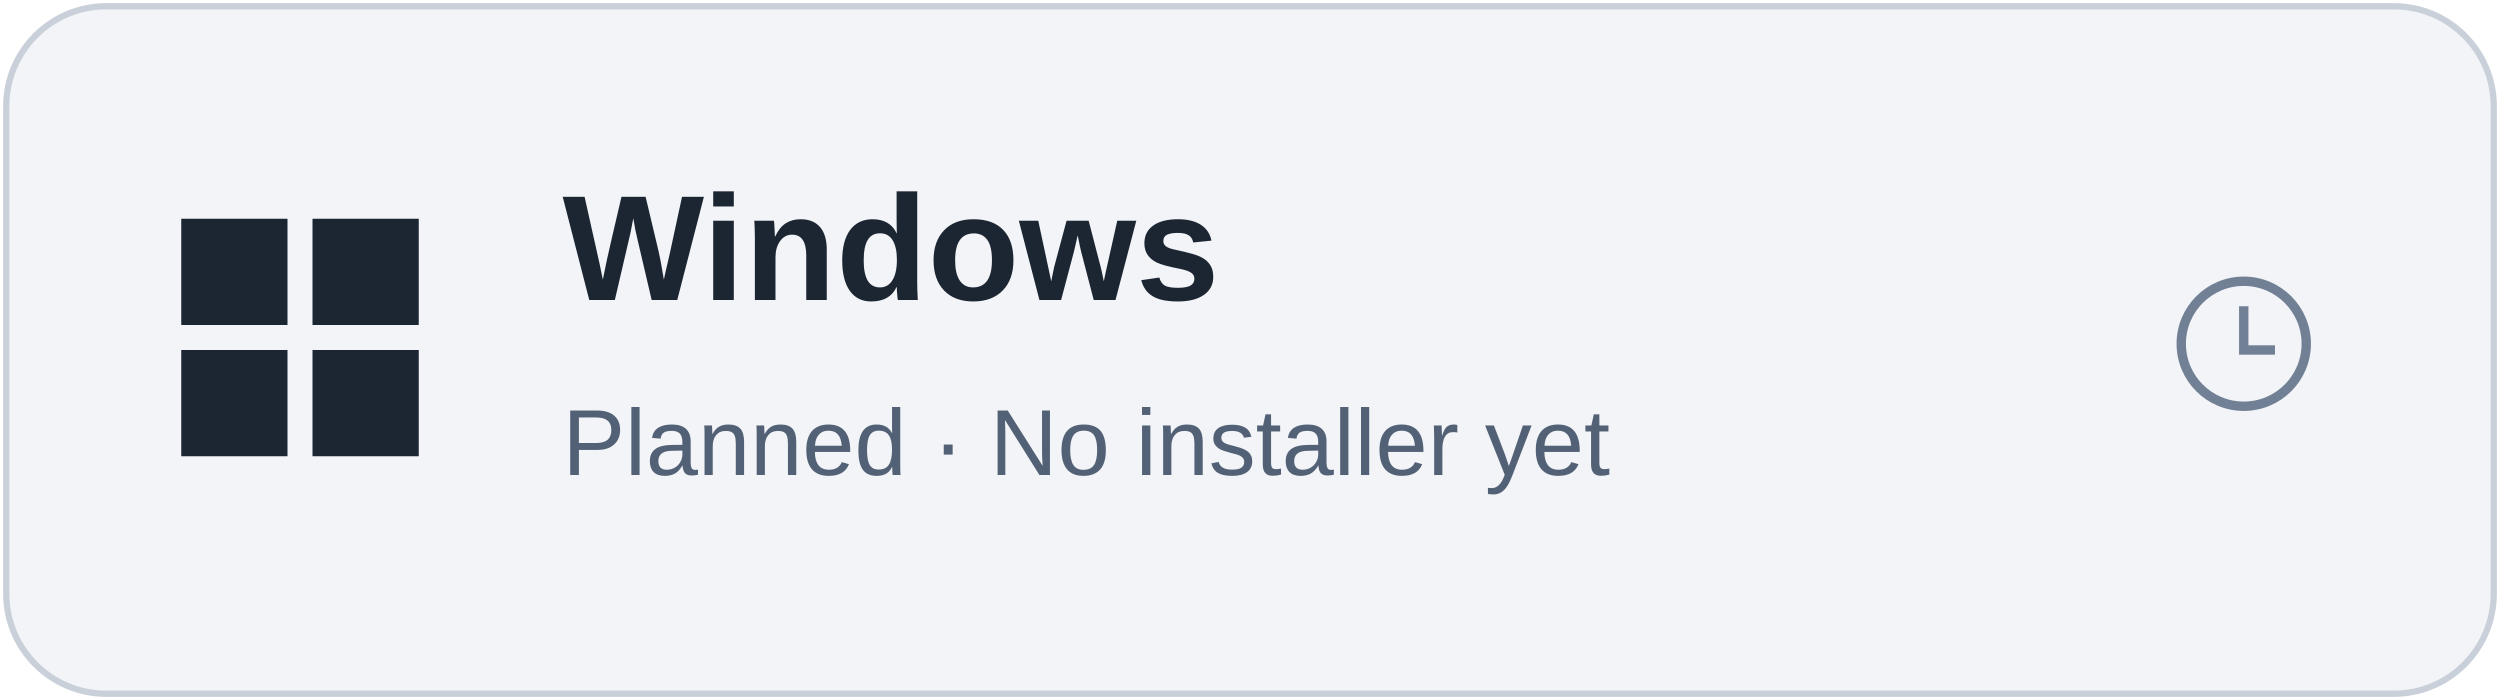
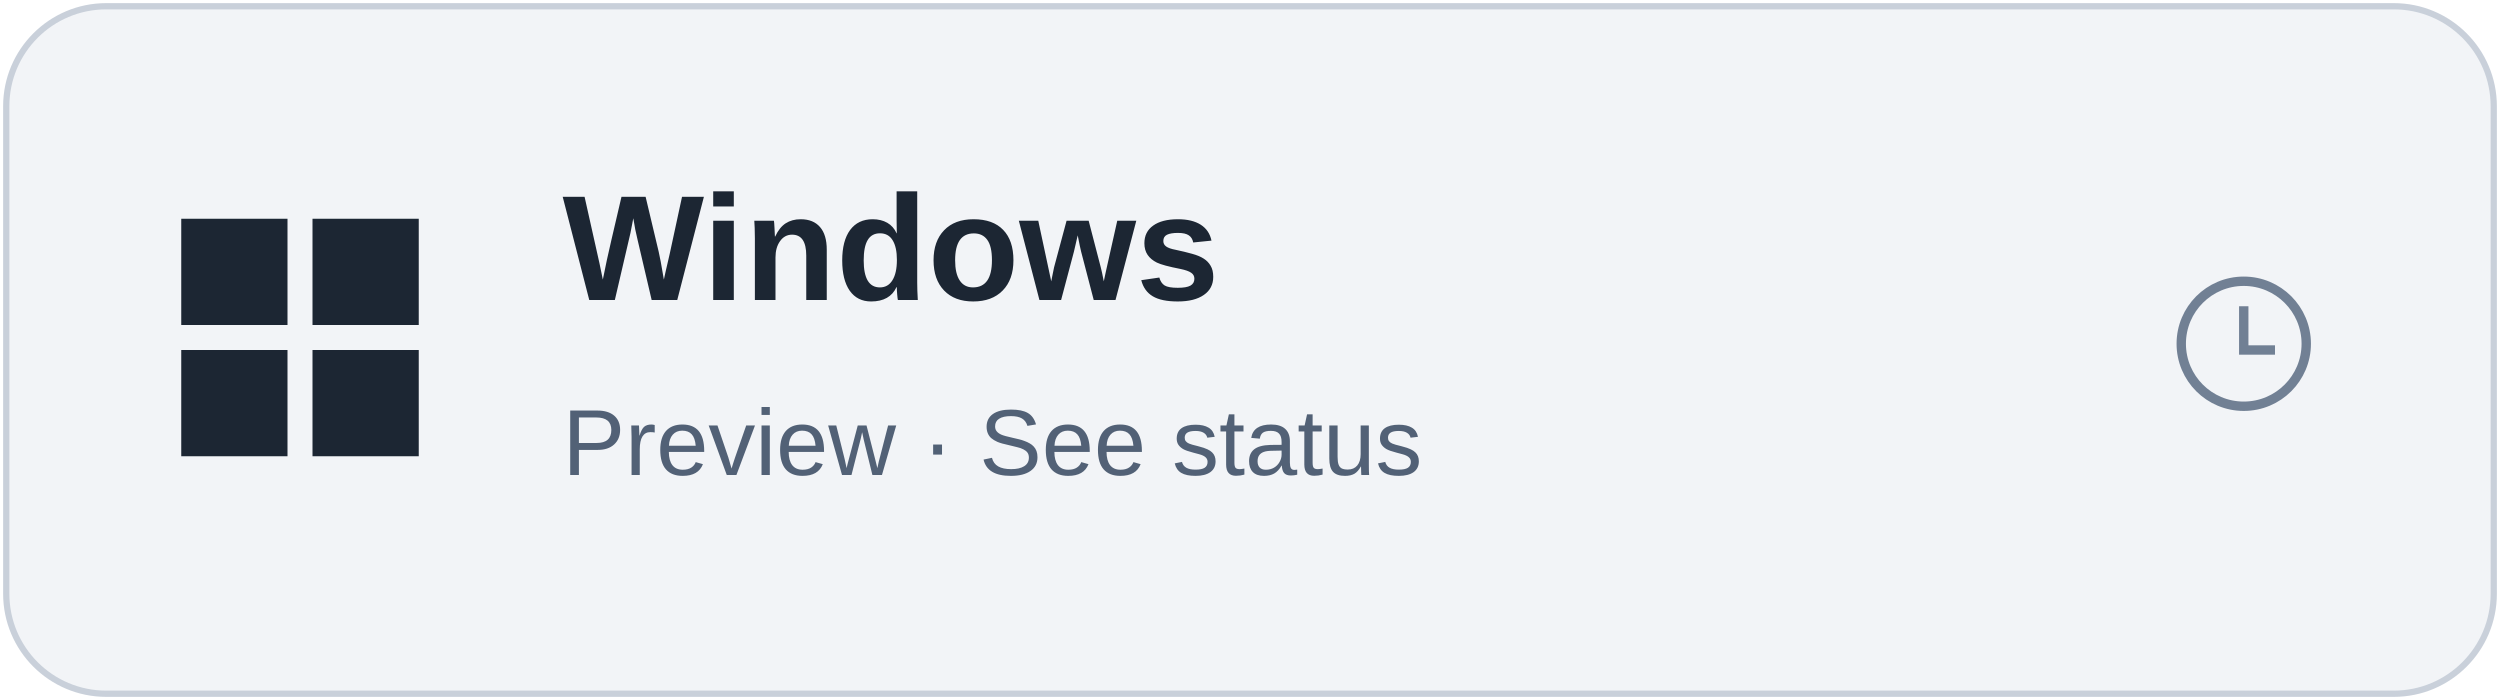
<svg xmlns="http://www.w3.org/2000/svg" width="400" height="112" viewBox="0 0 400 112" role="img" aria-labelledby="title">
  <rect x="1" y="1" width="398" height="110" rx="16" fill="#f2f4f7" stroke="#c9d0da" />
  <path d="M29 35h17v17H29zm21 0h17v17H50zM29 56h17v17H29zm21 0h17v17H50z" fill="#1c2633" />
  <text x="90" y="48" font-family="Arial,Helvetica,sans-serif" font-size="24" font-weight="700" fill="#1c2633">Windows</text>
-   <text x="90" y="76" font-family="Arial,Helvetica,sans-serif" font-size="15" fill="#526176">Planned · No installer yet</text>
+   <text x="90" y="76" font-family="Arial,Helvetica,sans-serif" font-size="15" fill="#526176">Preview · See status</text>
  <circle cx="359" cy="55" r="10" fill="none" stroke="#718094" stroke-width="1.5" />
  <path d="M359 49v7h5" fill="none" stroke="#718094" stroke-width="1.5" />
</svg>
